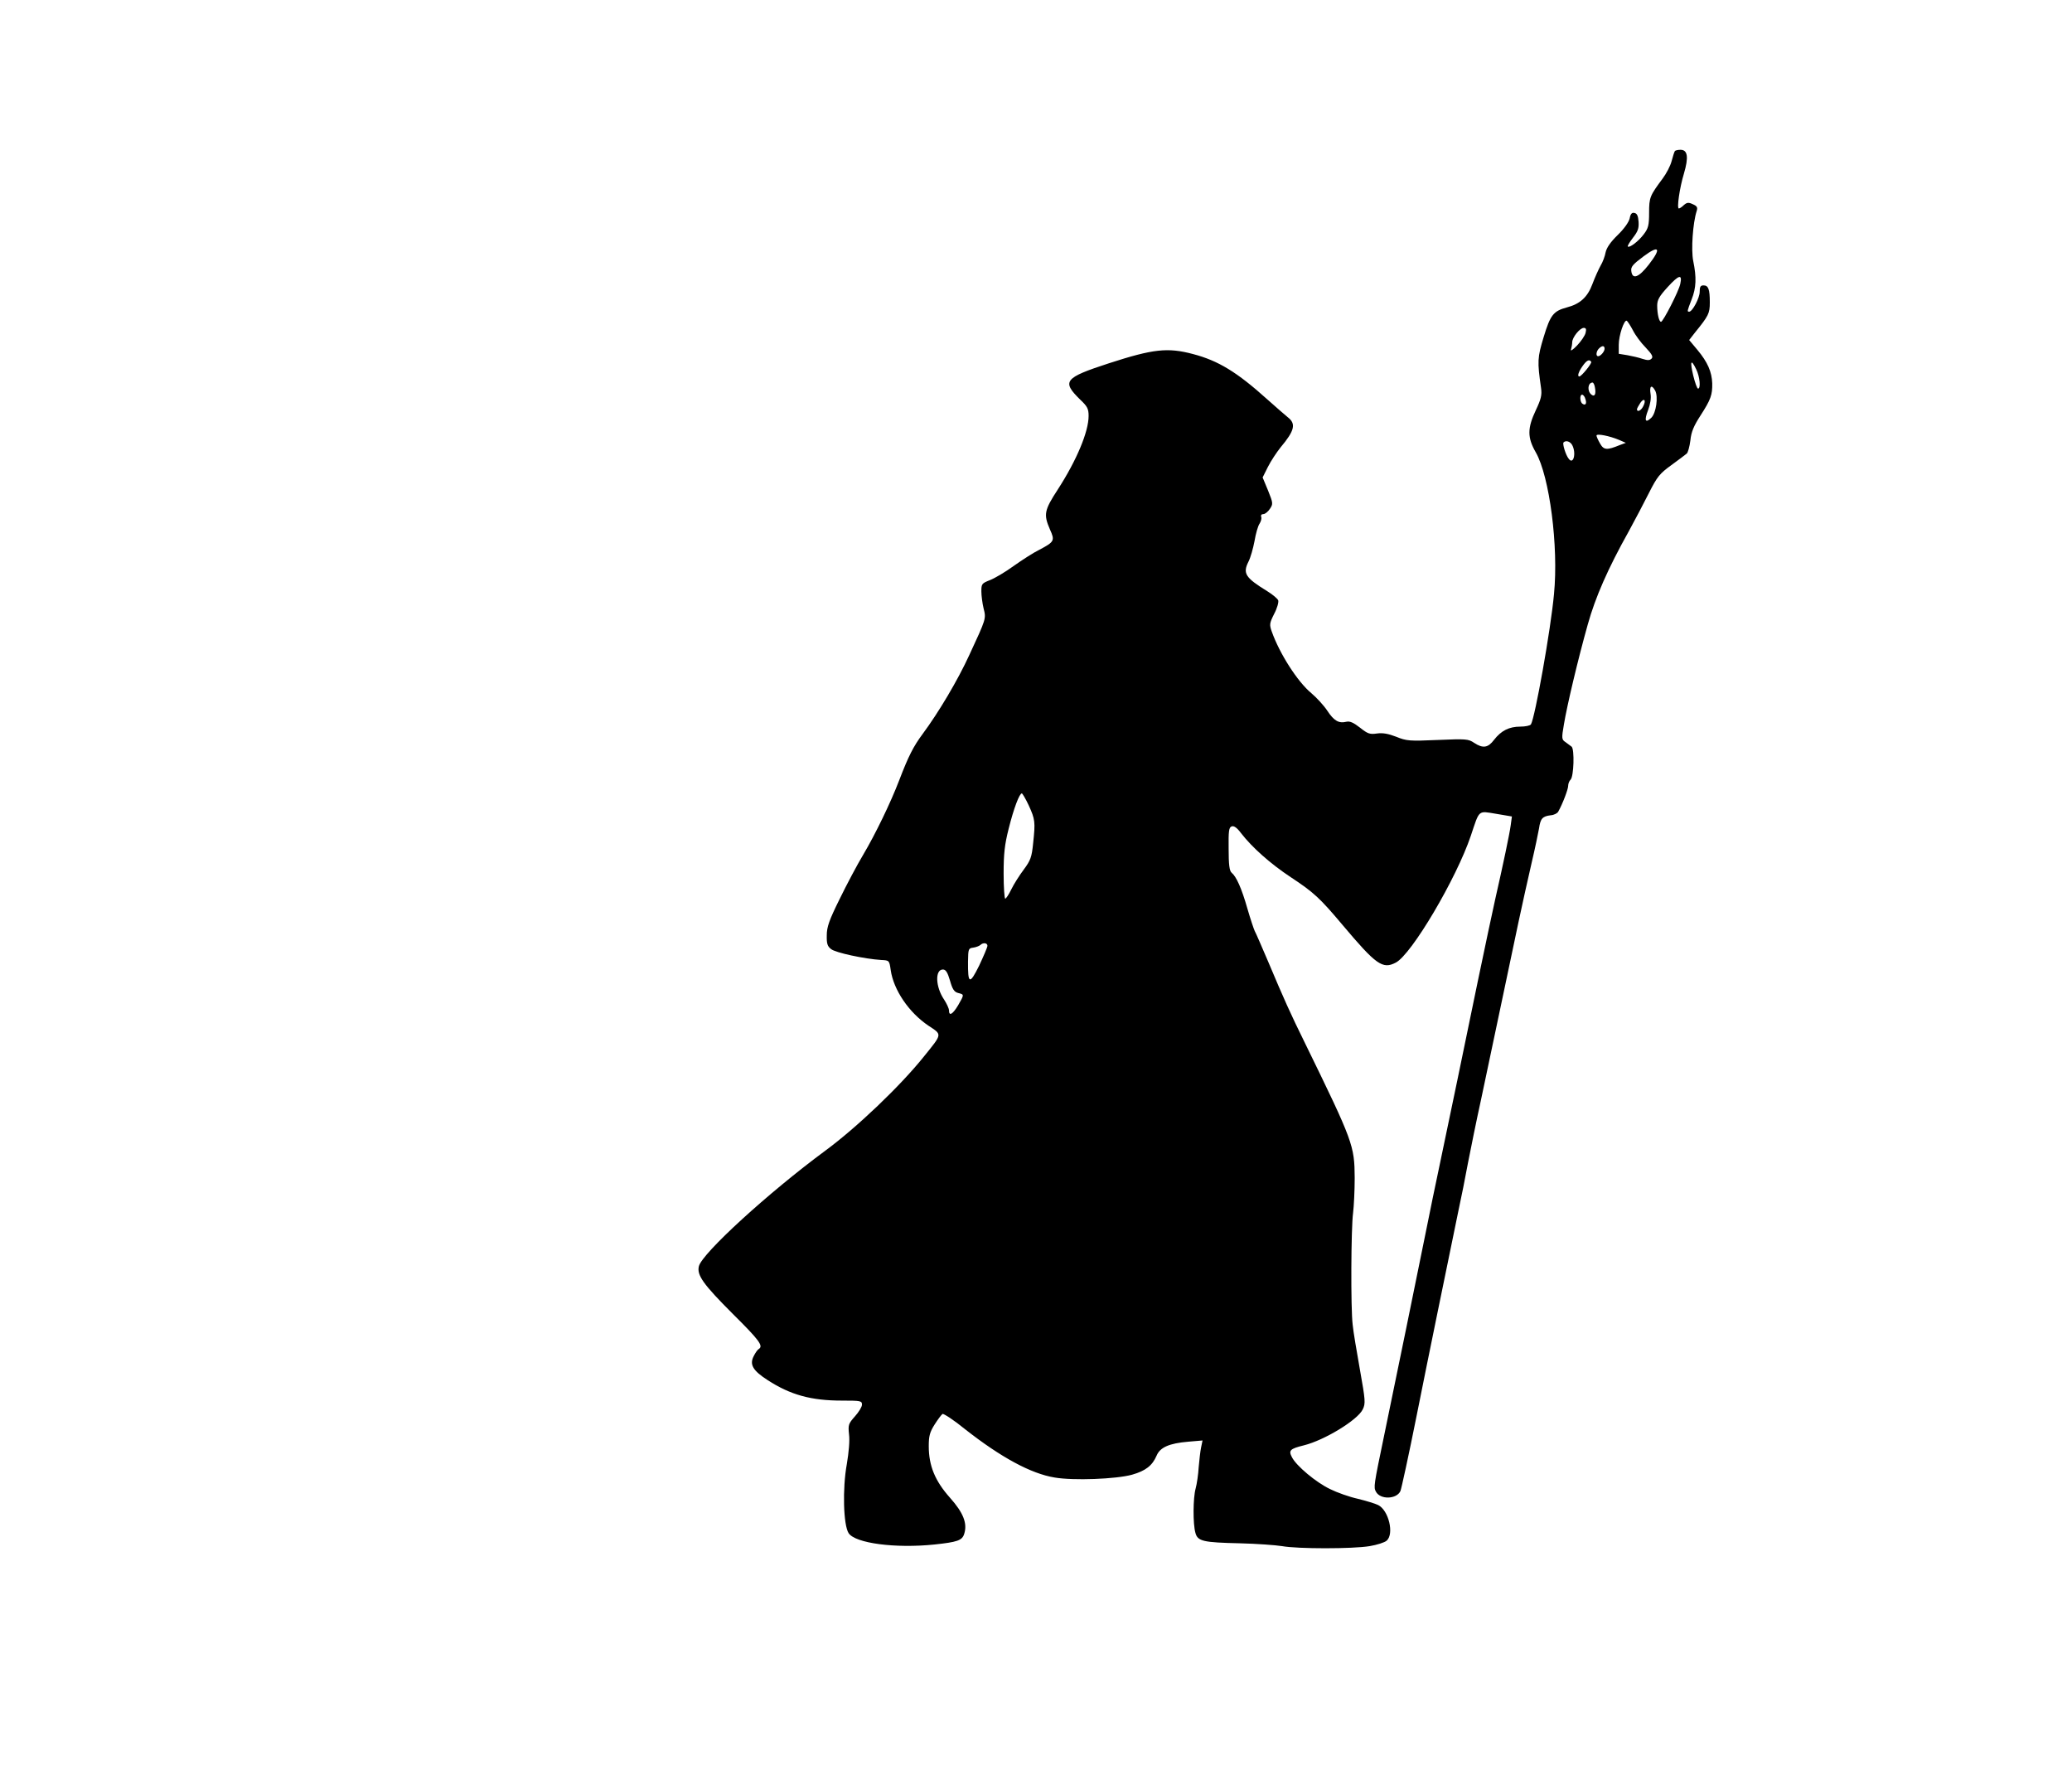
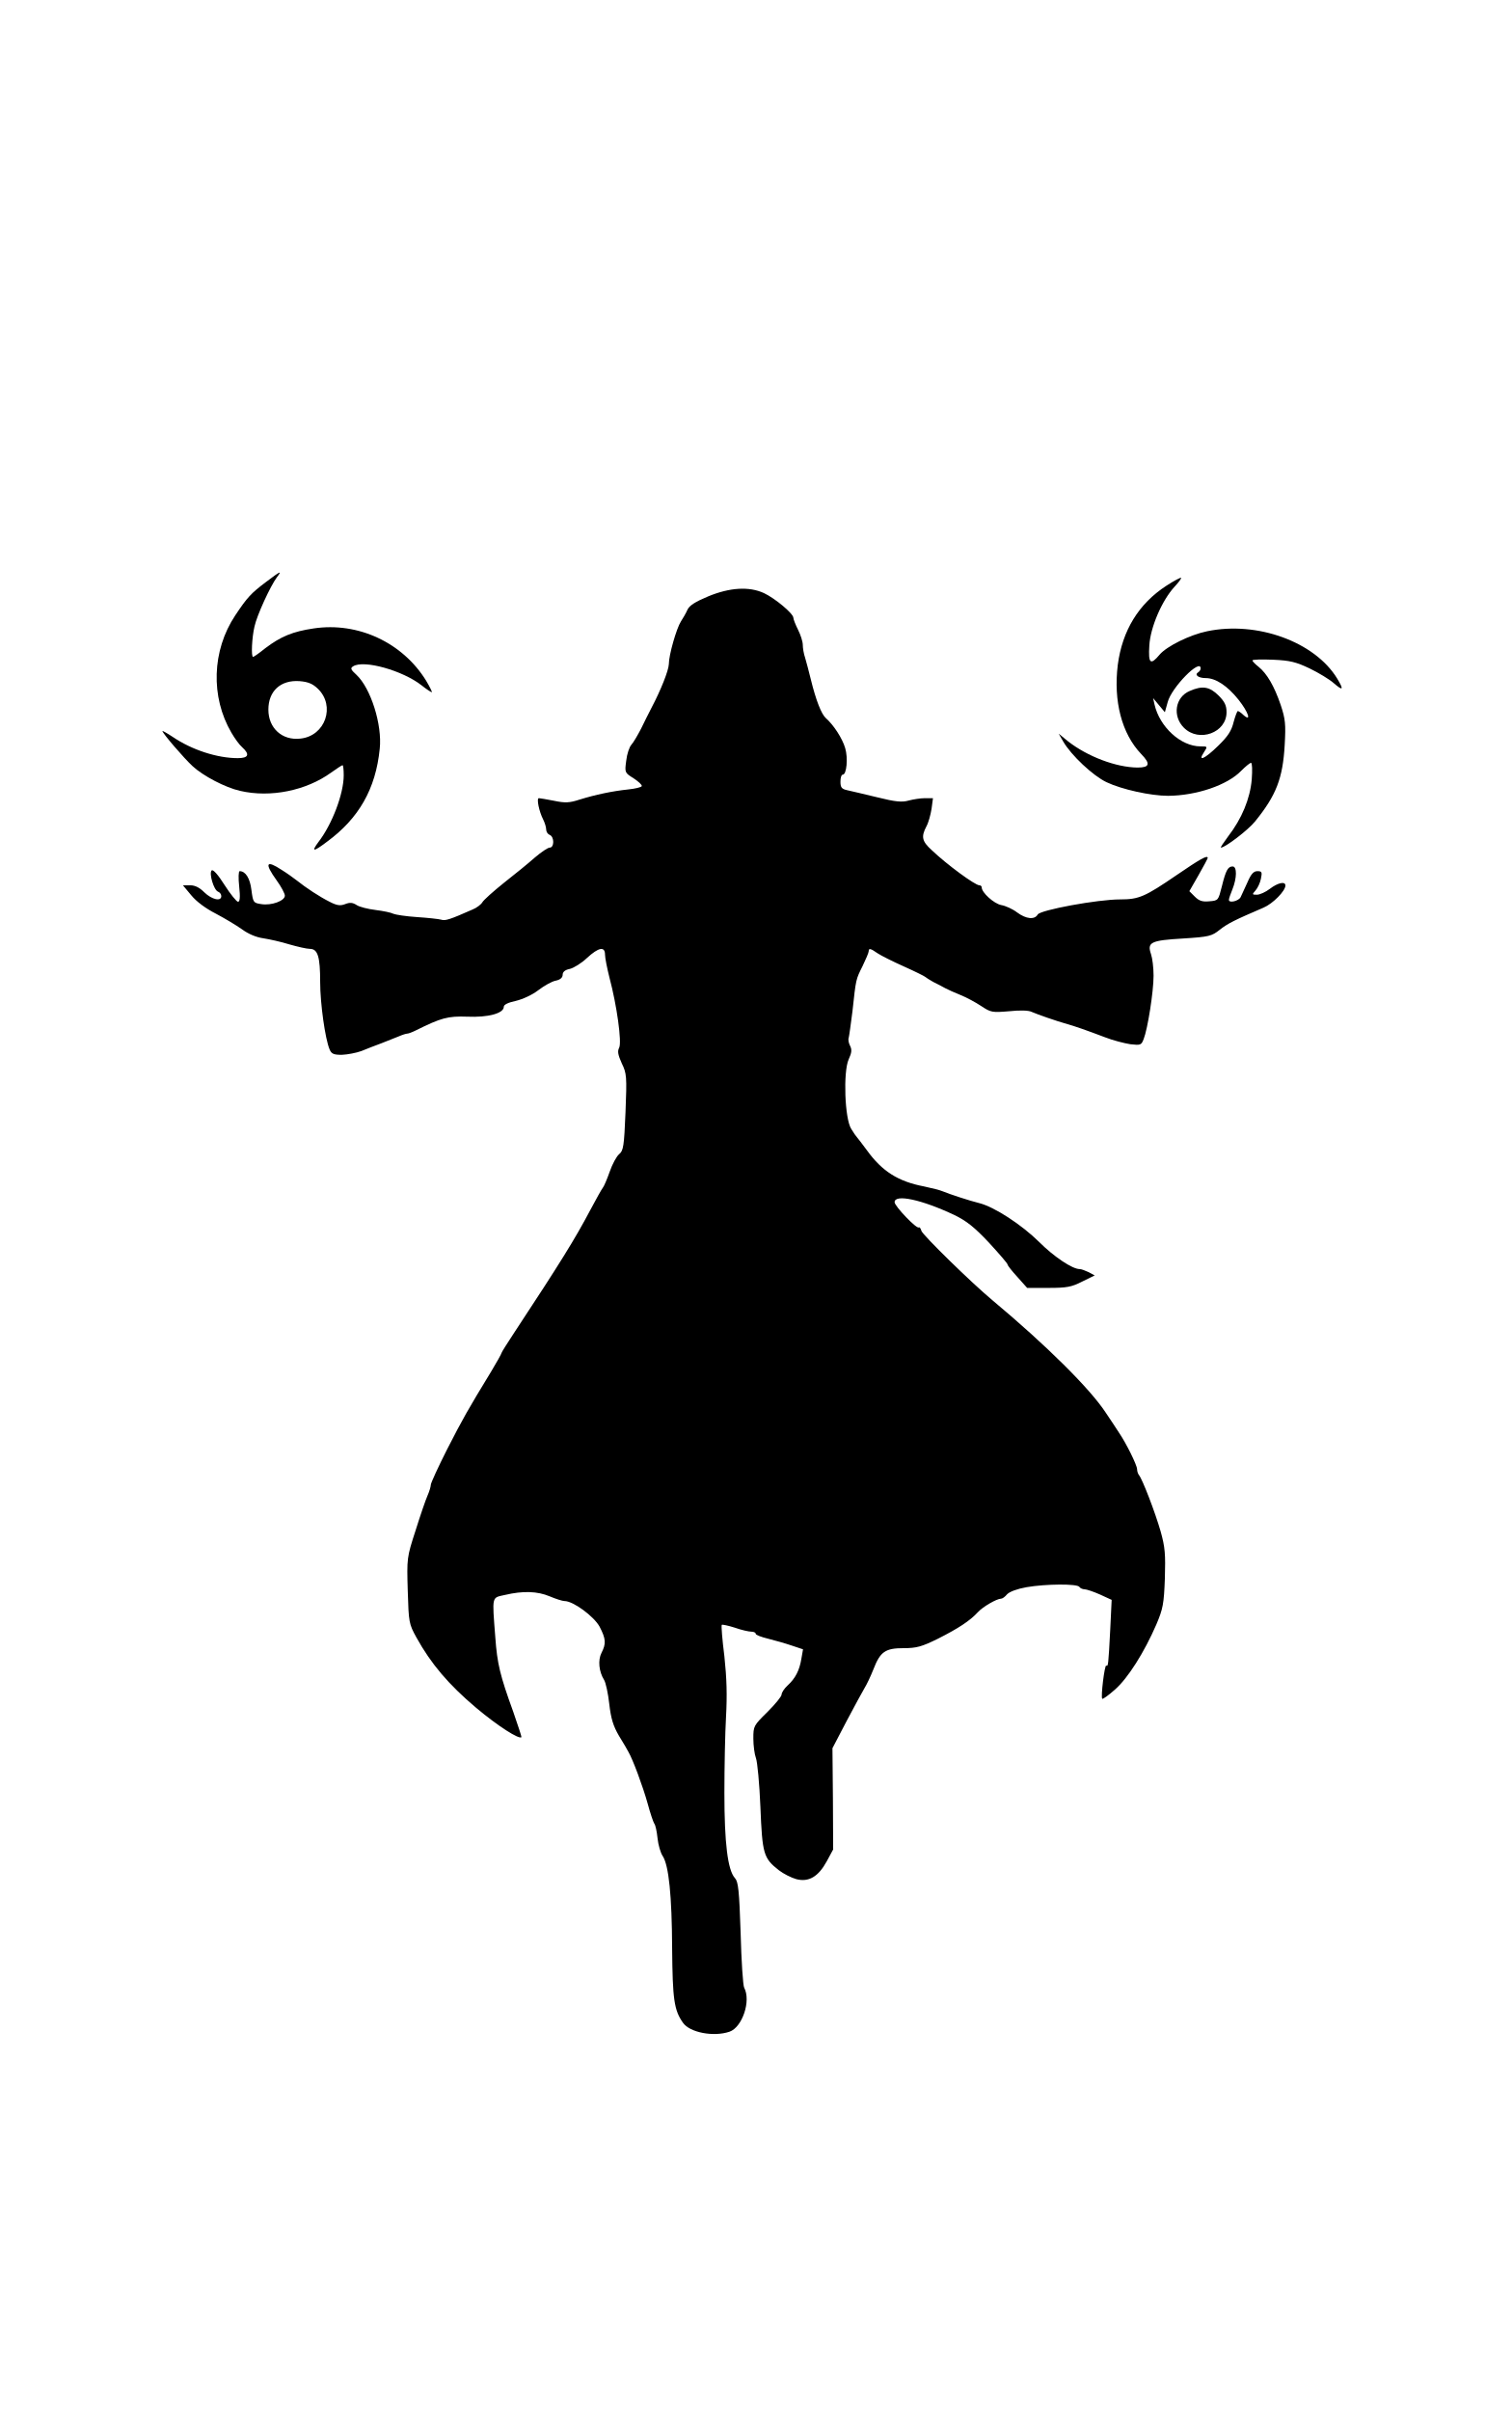
- <svg xmlns="http://www.w3.org/2000/svg" version="1.0" width="1024pt" height="872pt" viewBox="0 0 1024 872" preserveAspectRatio="xMidYMid meet">
-   <g transform="translate(0,872) scale(0.1,-0.1)" fill="#000000" stroke="none">
-     <path d="M8277 7973 c-3 -5 -10 -27 -16 -50 -6 -23 -26 -61 -44 -85 -63 -85 -67 -93 -67 -169 0 -62 -4 -77 -26 -106 -26 -35 -71 -69 -79 -61 -3 3 9 22 25 43 25 32 30 47 28 79 -2 30 -8 42 -21 44 -12 3 -19 -5 -23 -27 -4 -18 -27 -51 -59 -82 -36 -35 -55 -63 -60 -86 -3 -18 -14 -48 -25 -66 -10 -18 -28 -58 -40 -90 -24 -65 -61 -99 -127 -116 -66 -18 -81 -37 -114 -146 -31 -102 -32 -120 -13 -252 5 -35 0 -55 -26 -110 -42 -89 -42 -135 0 -208 68 -119 113 -465 90 -700 -16 -176 -94 -611 -114 -644 -4 -6 -27 -11 -52 -11 -56 0 -95 -20 -130 -65 -30 -40 -55 -44 -99 -15 -28 19 -40 20 -180 14 -139 -6 -154 -5 -205 16 -39 15 -66 20 -95 16 -35 -5 -45 -2 -84 29 -32 25 -50 33 -67 29 -37 -9 -61 4 -94 54 -17 26 -53 65 -79 87 -68 56 -157 195 -196 305 -12 34 -11 41 12 87 15 28 23 58 20 67 -4 9 -28 29 -54 45 -109 67 -122 88 -93 146 10 19 23 65 30 102 6 36 17 75 25 86 7 11 11 26 8 33 -3 8 1 14 11 14 8 0 23 12 32 26 16 24 16 28 -9 90 l-27 65 26 52 c14 28 43 72 63 97 69 82 77 116 36 148 -13 11 -59 50 -101 88 -151 136 -243 192 -369 225 -125 33 -196 25 -415 -46 -221 -72 -234 -89 -141 -180 35 -33 41 -45 41 -80 0 -78 -59 -219 -152 -363 -68 -104 -71 -124 -39 -198 25 -55 22 -61 -52 -100 -29 -14 -86 -51 -127 -80 -41 -30 -94 -61 -117 -70 -41 -16 -43 -19 -43 -56 0 -21 5 -59 11 -84 13 -51 13 -50 -70 -229 -57 -125 -153 -286 -231 -391 -46 -62 -70 -109 -116 -229 -42 -110 -118 -267 -178 -368 -30 -50 -83 -150 -117 -220 -51 -103 -63 -137 -63 -178 -1 -41 3 -54 21 -68 21 -18 167 -49 248 -54 40 -2 40 -2 47 -50 14 -98 90 -210 187 -275 68 -45 69 -38 -23 -152 -116 -145 -332 -351 -487 -465 -282 -208 -609 -507 -625 -571 -11 -44 21 -89 168 -236 130 -129 152 -158 128 -173 -6 -3 -17 -19 -25 -35 -22 -42 -4 -72 69 -119 113 -73 215 -101 367 -101 92 0 99 -1 99 -20 0 -11 -16 -37 -35 -58 -32 -36 -34 -42 -29 -89 4 -30 -1 -88 -11 -147 -22 -121 -17 -301 9 -341 33 -50 231 -76 424 -56 113 12 137 20 147 52 17 52 -4 105 -70 179 -74 83 -105 158 -105 255 0 50 5 69 29 107 16 25 33 48 39 52 5 3 56 -30 111 -75 177 -139 326 -220 443 -239 92 -16 304 -8 383 14 67 19 100 45 121 94 17 41 62 61 157 69 l70 6 -7 -34 c-4 -19 -9 -63 -12 -98 -2 -36 -9 -83 -15 -105 -13 -46 -14 -176 -1 -220 11 -41 39 -47 219 -51 83 -2 178 -9 209 -14 76 -14 350 -14 433 0 36 6 74 18 84 27 38 33 10 150 -42 176 -14 7 -60 21 -101 31 -41 9 -103 31 -137 48 -69 33 -166 114 -188 157 -18 34 -10 42 59 59 101 25 266 125 291 178 14 29 13 44 -14 195 -16 90 -33 190 -36 223 -10 81 -8 479 2 552 4 32 8 110 8 173 -1 160 -7 178 -245 665 -73 148 -106 222 -181 400 -33 77 -63 147 -68 155 -4 8 -21 58 -36 110 -29 102 -55 159 -78 178 -11 9 -15 39 -15 118 -1 88 1 106 15 111 11 4 26 -6 46 -33 56 -72 145 -151 246 -218 114 -75 144 -103 256 -236 166 -197 198 -220 263 -186 78 40 300 416 371 627 44 131 34 123 126 108 l77 -13 -6 -44 c-6 -44 -37 -191 -77 -367 -11 -49 -50 -232 -86 -405 -72 -350 -134 -648 -188 -905 -20 -93 -49 -235 -65 -315 -33 -166 -164 -803 -210 -1025 -51 -245 -52 -253 -40 -275 21 -40 102 -38 121 3 5 12 41 177 79 367 64 321 145 713 206 1010 15 69 37 179 49 245 13 66 41 206 64 310 22 105 56 267 76 360 110 524 125 595 174 810 17 72 33 149 37 172 7 49 17 60 58 65 16 1 33 10 37 18 22 39 49 111 49 127 0 11 5 24 12 31 16 16 20 150 5 163 -7 5 -21 16 -31 23 -18 12 -19 18 -7 87 15 91 69 320 118 494 37 133 99 275 202 459 30 55 75 140 100 190 41 81 53 96 111 138 36 26 70 52 76 57 6 5 14 34 18 65 4 42 17 72 50 123 51 79 59 102 58 159 -2 57 -23 105 -73 165 l-41 49 28 36 c68 84 74 95 74 150 0 65 -7 84 -31 84 -15 0 -19 -7 -19 -32 0 -30 -36 -98 -52 -98 -11 0 -10 3 12 60 23 58 25 109 8 191 -11 55 -2 187 17 246 6 18 2 25 -19 34 -21 10 -29 9 -44 -4 -10 -10 -21 -17 -25 -17 -11 0 4 103 25 172 24 81 19 118 -17 118 -13 0 -26 -3 -28 -7z m-129 -561 c-49 -63 -81 -75 -86 -31 -3 21 8 33 60 72 79 59 90 41 26 -41z m156 -95 c-7 -35 -85 -187 -95 -187 -10 0 -19 40 -19 80 0 28 10 46 52 92 56 61 73 65 62 15z m-234 -229 c12 -24 40 -62 63 -85 32 -34 38 -46 29 -55 -9 -9 -20 -9 -45 -1 -17 6 -51 14 -74 18 l-43 7 0 44 c0 47 27 127 40 119 4 -3 18 -24 30 -47z m-234 -13 c-3 -13 -22 -41 -42 -62 -20 -21 -34 -30 -30 -20 3 10 6 27 6 36 0 24 38 71 57 71 11 0 14 -6 9 -25z m94 -78 c0 -14 -20 -37 -32 -37 -12 0 -10 24 4 38 16 16 28 15 28 -1z m-66 -65 c4 -7 -48 -72 -59 -72 -11 0 -4 23 16 51 20 29 34 36 43 21z m519 -37 c18 -37 23 -95 9 -95 -5 0 -15 29 -24 65 -17 72 -11 84 15 30z m-501 -88 c7 -35 -1 -50 -18 -36 -21 18 -17 59 7 59 3 0 9 -10 11 -23z m298 -17 c16 -30 5 -110 -19 -134 -30 -29 -36 -14 -16 38 11 29 16 59 12 81 -6 39 6 46 23 15z m-345 -41 c8 -23 1 -34 -14 -24 -13 8 -15 45 -2 45 5 0 13 -9 16 -21z m285 -38 c-10 -20 -30 -29 -30 -13 0 4 8 18 17 32 19 27 30 12 13 -19z m-117 -165 l32 -14 -30 -11 c-63 -26 -79 -25 -97 7 -10 17 -18 35 -18 40 0 11 63 -1 113 -22z m-233 -25 c21 -40 6 -99 -17 -68 -15 18 -32 74 -26 81 12 12 33 5 43 -13z m-2686 -1780 c32 -70 33 -82 22 -186 -7 -71 -13 -86 -47 -132 -21 -28 -49 -72 -61 -97 -12 -25 -26 -46 -30 -46 -4 0 -8 56 -8 124 0 98 5 143 25 222 25 100 53 174 65 174 3 0 19 -27 34 -59z m-204 -694 c0 -7 -19 -51 -41 -98 -47 -95 -56 -92 -55 20 1 63 2 66 26 69 14 2 29 8 35 13 13 13 35 11 35 -4z m-185 -172 c12 -43 21 -56 40 -61 31 -8 31 -7 0 -61 -27 -45 -45 -55 -45 -25 0 9 -11 33 -24 53 -43 63 -46 149 -6 149 14 0 23 -14 35 -55z" />
+ <svg xmlns="http://www.w3.org/2000/svg" version="1.0" width="642pt" height="1024pt" viewBox="0 0 642 1024" preserveAspectRatio="xMidYMid meet">
+   <g transform="translate(0,1024) scale(0.1,-0.1)" fill="#000000" stroke="none">
+     <path d="M1131 7769 c-65 -49 -80 -65 -132 -143 -99 -149 -105 -346 -16 -498 14 -24 34 -52 46 -62 33 -30 27 -46 -19 -46 -87 0 -195 35 -276 90 -24 16 -44 27 -44 25 0 -9 92 -116 128 -149 44 -41 139 -91 202 -105 129 -30 281 1 387 78 24 17 45 31 48 31 3 0 5 -19 5 -43 0 -78 -49 -208 -108 -284 -31 -42 -21 -42 37 2 135 99 207 224 224 395 11 102 -38 257 -99 314 -24 22 -27 28 -14 36 45 29 211 -18 291 -81 20 -16 40 -29 43 -29 3 0 -8 22 -24 49 -100 162 -289 250 -477 222 -89 -13 -140 -34 -206 -84 -26 -21 -49 -37 -52 -37 -9 0 -5 83 6 129 10 47 67 171 95 209 23 30 17 28 -45 -19z m219 -454 c76 -73 32 -201 -74 -212 -77 -9 -136 44 -136 123 0 79 52 127 133 121 36 -3 55 -11 77 -32z" />
+     <path d="M4954 7752 c-117 -76 -187 -190 -206 -336 -19 -154 17 -292 99 -378 41 -42 37 -58 -15 -58 -92 1 -213 47 -296 112 l-39 32 19 -33 c34 -59 127 -146 184 -173 65 -31 188 -58 262 -58 120 1 251 45 310 106 18 18 37 34 42 34 5 0 6 -31 3 -71 -7 -81 -42 -166 -100 -241 -20 -27 -34 -48 -31 -48 18 0 115 74 145 111 90 111 118 183 126 325 5 88 3 110 -17 170 -27 79 -58 133 -94 162 -14 11 -26 23 -26 27 0 4 39 5 88 3 72 -3 98 -10 155 -37 37 -18 84 -46 103 -63 39 -34 43 -28 14 20 -95 156 -340 245 -552 201 -74 -15 -172 -64 -202 -99 -39 -47 -49 -39 -44 38 4 77 54 193 108 251 17 18 29 35 27 37 -2 2 -31 -13 -63 -34z m146 -351 c0 -6 -5 -13 -10 -16 -18 -11 0 -25 32 -25 42 0 92 -33 139 -92 42 -53 56 -96 21 -65 -10 10 -21 17 -24 17 -3 0 -11 -21 -18 -47 -9 -37 -24 -60 -65 -100 -58 -57 -89 -70 -61 -28 16 25 16 25 -15 25 -83 0 -173 82 -195 178 l-6 27 25 -30 25 -30 12 43 c16 62 140 188 140 143z" />
+     <path d="M5053 7305 c-61 -26 -74 -106 -24 -156 64 -64 181 -21 181 66 0 29 -8 45 -34 71 -38 38 -69 43 -123 19z" />
+     <path d="M3008 7707 c-55 -23 -80 -39 -88 -57 -6 -14 -19 -36 -28 -50 -18 -28 -51 -141 -51 -181 -1 -27 -34 -110 -73 -184 -11 -22 -32 -62 -45 -90 -14 -27 -32 -58 -41 -68 -9 -10 -19 -40 -22 -68 -7 -51 -6 -51 32 -75 21 -14 36 -28 34 -33 -3 -5 -29 -11 -58 -14 -67 -7 -138 -22 -206 -43 -43 -14 -61 -15 -109 -5 -31 6 -60 11 -64 11 -11 0 1 -57 18 -90 7 -14 13 -33 13 -43 0 -10 7 -20 15 -23 20 -8 20 -54 0 -54 -8 0 -36 -19 -63 -42 -27 -24 -86 -72 -132 -108 -45 -36 -86 -73 -91 -82 -5 -9 -24 -24 -42 -31 -95 -42 -116 -49 -133 -43 -11 3 -57 8 -103 11 -46 3 -91 10 -100 14 -9 5 -43 12 -75 16 -33 4 -69 13 -81 21 -17 11 -29 12 -49 4 -21 -8 -35 -6 -66 10 -42 21 -100 59 -140 91 -14 11 -42 31 -63 44 -67 44 -75 30 -22 -44 19 -26 35 -56 35 -65 0 -22 -57 -43 -100 -36 -34 5 -35 7 -42 60 -6 50 -25 80 -50 80 -5 0 -6 -29 -2 -65 5 -46 3 -65 -5 -65 -6 0 -32 32 -57 71 -27 43 -49 68 -55 62 -12 -12 9 -83 27 -90 8 -3 14 -11 14 -19 0 -24 -40 -15 -72 16 -20 20 -39 30 -60 30 l-31 0 35 -42 c22 -27 61 -56 104 -78 38 -20 88 -50 112 -67 27 -20 61 -34 90 -38 26 -4 76 -15 111 -26 35 -10 74 -19 87 -19 34 0 44 -33 44 -142 0 -89 21 -240 40 -285 8 -19 17 -23 52 -23 24 1 61 8 83 16 22 9 60 24 85 33 25 10 58 23 73 29 16 7 32 12 37 12 5 0 21 6 37 14 107 53 135 61 218 58 88 -4 155 14 155 42 0 9 18 18 51 25 29 7 69 25 95 45 25 19 58 38 75 41 19 4 29 13 29 25 0 12 10 21 31 25 16 4 49 24 72 46 50 46 77 51 77 14 0 -14 9 -58 19 -98 31 -116 53 -274 41 -297 -8 -15 -5 -30 11 -66 21 -43 22 -55 16 -207 -6 -146 -9 -164 -27 -179 -11 -9 -29 -42 -40 -74 -11 -31 -24 -62 -29 -68 -5 -6 -29 -49 -54 -96 -65 -123 -127 -223 -324 -522 -29 -44 -53 -82 -53 -85 0 -3 -19 -37 -43 -77 -100 -164 -122 -203 -188 -332 -38 -75 -69 -143 -69 -150 0 -7 -6 -28 -14 -46 -8 -18 -31 -85 -51 -149 -37 -114 -37 -117 -33 -255 4 -135 5 -141 37 -199 62 -112 137 -200 253 -298 94 -79 184 -136 193 -125 1 2 -15 50 -35 108 -56 154 -68 204 -76 315 -14 181 -16 168 41 181 76 18 138 16 190 -6 26 -11 54 -20 63 -20 37 0 125 -65 149 -109 27 -52 28 -72 8 -111 -16 -31 -11 -80 11 -115 7 -11 17 -57 22 -102 7 -62 17 -94 41 -135 18 -29 36 -60 40 -68 19 -32 62 -148 82 -220 11 -41 24 -79 28 -85 5 -5 11 -33 14 -62 3 -29 13 -63 22 -76 26 -40 39 -169 40 -392 2 -216 8 -262 46 -316 29 -42 131 -61 198 -38 54 19 92 131 62 187 -5 9 -12 114 -15 232 -6 181 -10 218 -24 233 -31 34 -45 149 -45 362 0 110 3 256 7 325 5 90 3 162 -7 255 -9 71 -14 132 -11 134 2 2 27 -3 55 -12 28 -10 60 -17 70 -17 11 0 19 -4 19 -9 0 -5 24 -14 53 -21 28 -7 74 -20 100 -29 l48 -16 -7 -40 c-8 -49 -25 -83 -59 -114 -14 -13 -25 -30 -25 -38 0 -8 -27 -41 -60 -74 -59 -58 -60 -60 -60 -113 0 -30 5 -67 11 -83 6 -15 15 -109 19 -208 8 -199 13 -217 78 -268 19 -15 53 -32 74 -38 53 -14 94 10 130 76 l27 50 -1 215 -2 215 60 115 c33 63 68 126 76 140 9 14 26 50 38 80 29 75 50 90 129 90 54 0 76 6 145 40 87 44 136 76 170 113 21 23 80 57 98 57 6 0 17 8 26 19 11 11 43 23 83 30 82 14 216 15 224 1 3 -5 13 -10 22 -10 8 0 38 -10 65 -22 l50 -23 -6 -125 c-8 -155 -9 -159 -17 -154 -7 4 -24 -134 -17 -141 2 -3 27 15 54 39 55 48 125 159 176 277 28 66 32 87 36 195 3 103 1 132 -18 200 -23 80 -77 221 -92 239 -4 5 -8 16 -8 25 0 17 -47 112 -78 157 -10 16 -35 53 -55 83 -67 102 -251 285 -482 478 -90 75 -295 276 -301 294 -3 11 -8 17 -11 15 -8 -9 -103 90 -103 107 0 36 116 11 255 -55 51 -25 84 -51 146 -117 43 -47 79 -88 79 -93 0 -4 19 -28 42 -53 l41 -46 91 0 c78 0 98 4 143 27 l53 26 -26 14 c-15 7 -31 13 -38 13 -31 0 -109 52 -173 116 -73 72 -189 148 -253 164 -41 10 -126 38 -155 50 -11 5 -47 14 -80 21 -110 21 -178 64 -243 154 -20 27 -39 52 -42 55 -3 3 -14 18 -24 35 -28 42 -35 243 -11 296 13 28 14 41 6 57 -6 11 -9 27 -6 34 2 7 9 58 16 113 15 138 14 134 43 192 14 29 26 57 26 63 0 14 8 12 38 -9 15 -10 65 -35 112 -56 47 -21 87 -41 90 -44 3 -3 19 -13 35 -22 17 -8 39 -20 50 -26 11 -6 40 -19 65 -29 25 -10 64 -31 88 -47 41 -27 46 -28 118 -22 47 5 84 4 97 -3 23 -10 99 -37 152 -52 35 -10 78 -25 160 -56 33 -13 81 -25 106 -29 44 -5 47 -4 57 22 17 43 42 201 42 269 0 34 -5 75 -11 92 -17 50 -1 58 136 66 111 7 122 10 156 37 34 27 65 42 186 94 40 17 93 71 93 94 0 19 -32 12 -66 -14 -18 -14 -43 -25 -55 -25 -21 0 -21 1 -6 18 9 10 20 33 23 50 6 28 4 32 -15 32 -16 0 -27 -12 -42 -47 -12 -27 -25 -55 -29 -63 -8 -17 -50 -27 -50 -12 0 5 7 26 15 45 19 47 20 97 1 97 -20 0 -29 -16 -46 -85 -15 -59 -15 -60 -53 -63 -30 -3 -44 2 -62 20 l-23 23 39 68 c22 38 39 71 39 73 0 14 -33 -5 -131 -72 -136 -93 -161 -104 -241 -104 -96 0 -339 -45 -350 -64 -13 -23 -49 -20 -88 9 -18 14 -49 28 -67 31 -31 6 -83 53 -83 75 0 5 -4 9 -10 9 -18 0 -138 88 -202 149 -42 38 -46 57 -23 101 9 16 18 50 22 75 l6 45 -34 0 c-19 0 -50 -5 -69 -10 -28 -8 -55 -6 -135 14 -55 13 -112 27 -127 30 -23 5 -28 12 -28 36 0 17 4 30 10 30 16 0 23 70 10 113 -12 41 -49 98 -82 127 -19 17 -42 75 -64 165 -8 33 -19 74 -24 91 -6 17 -10 42 -10 55 0 14 -9 42 -20 64 -11 22 -20 45 -20 51 0 18 -78 83 -125 105 -63 29 -145 24 -237 -14z" />
  </g>
</svg>
